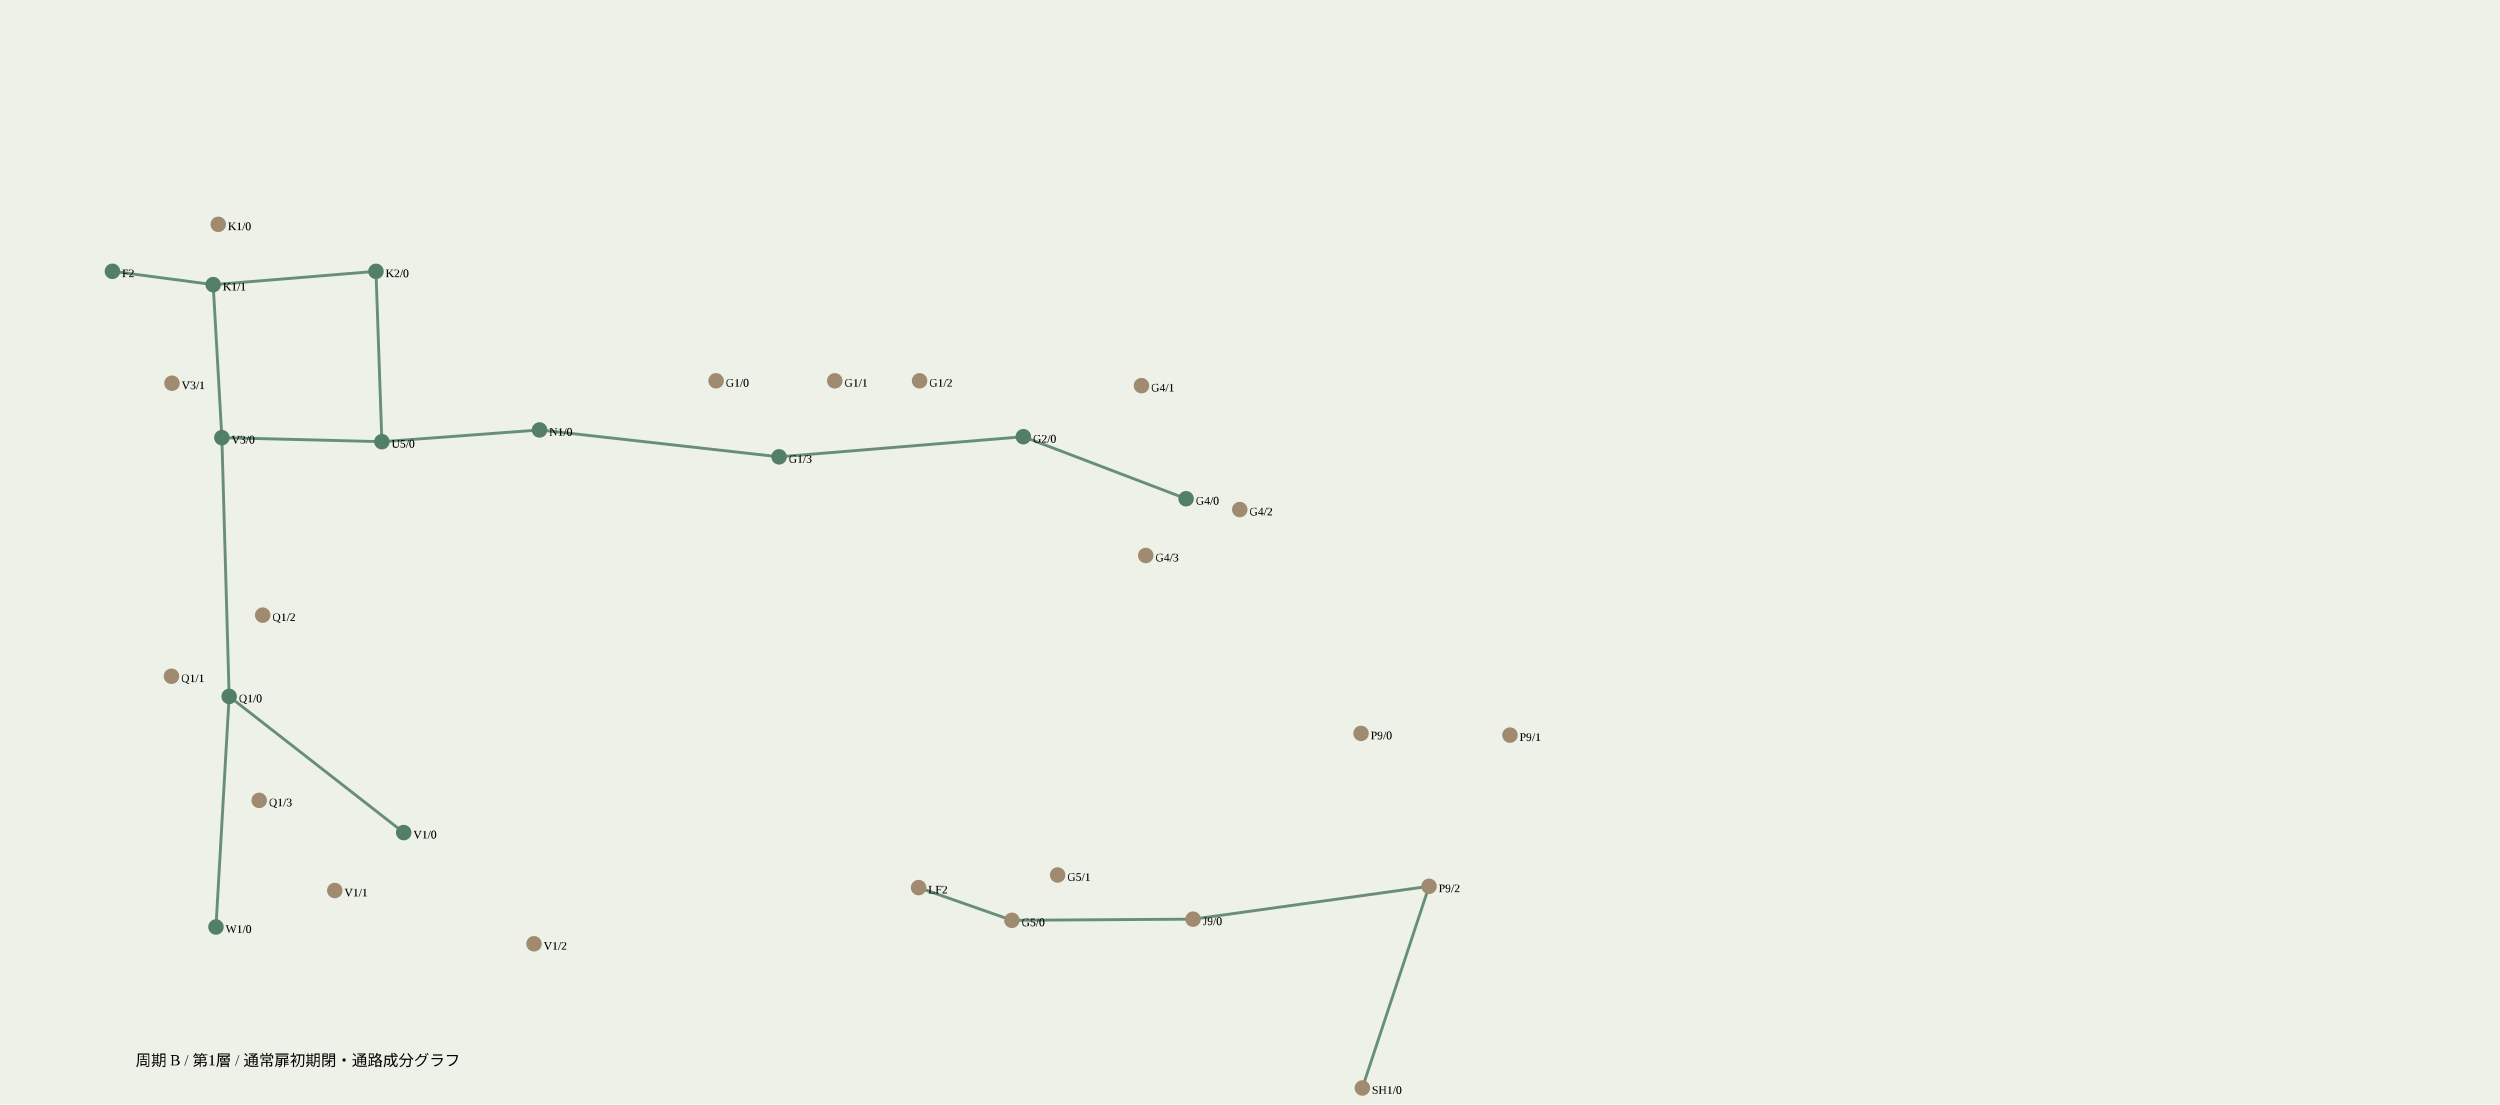
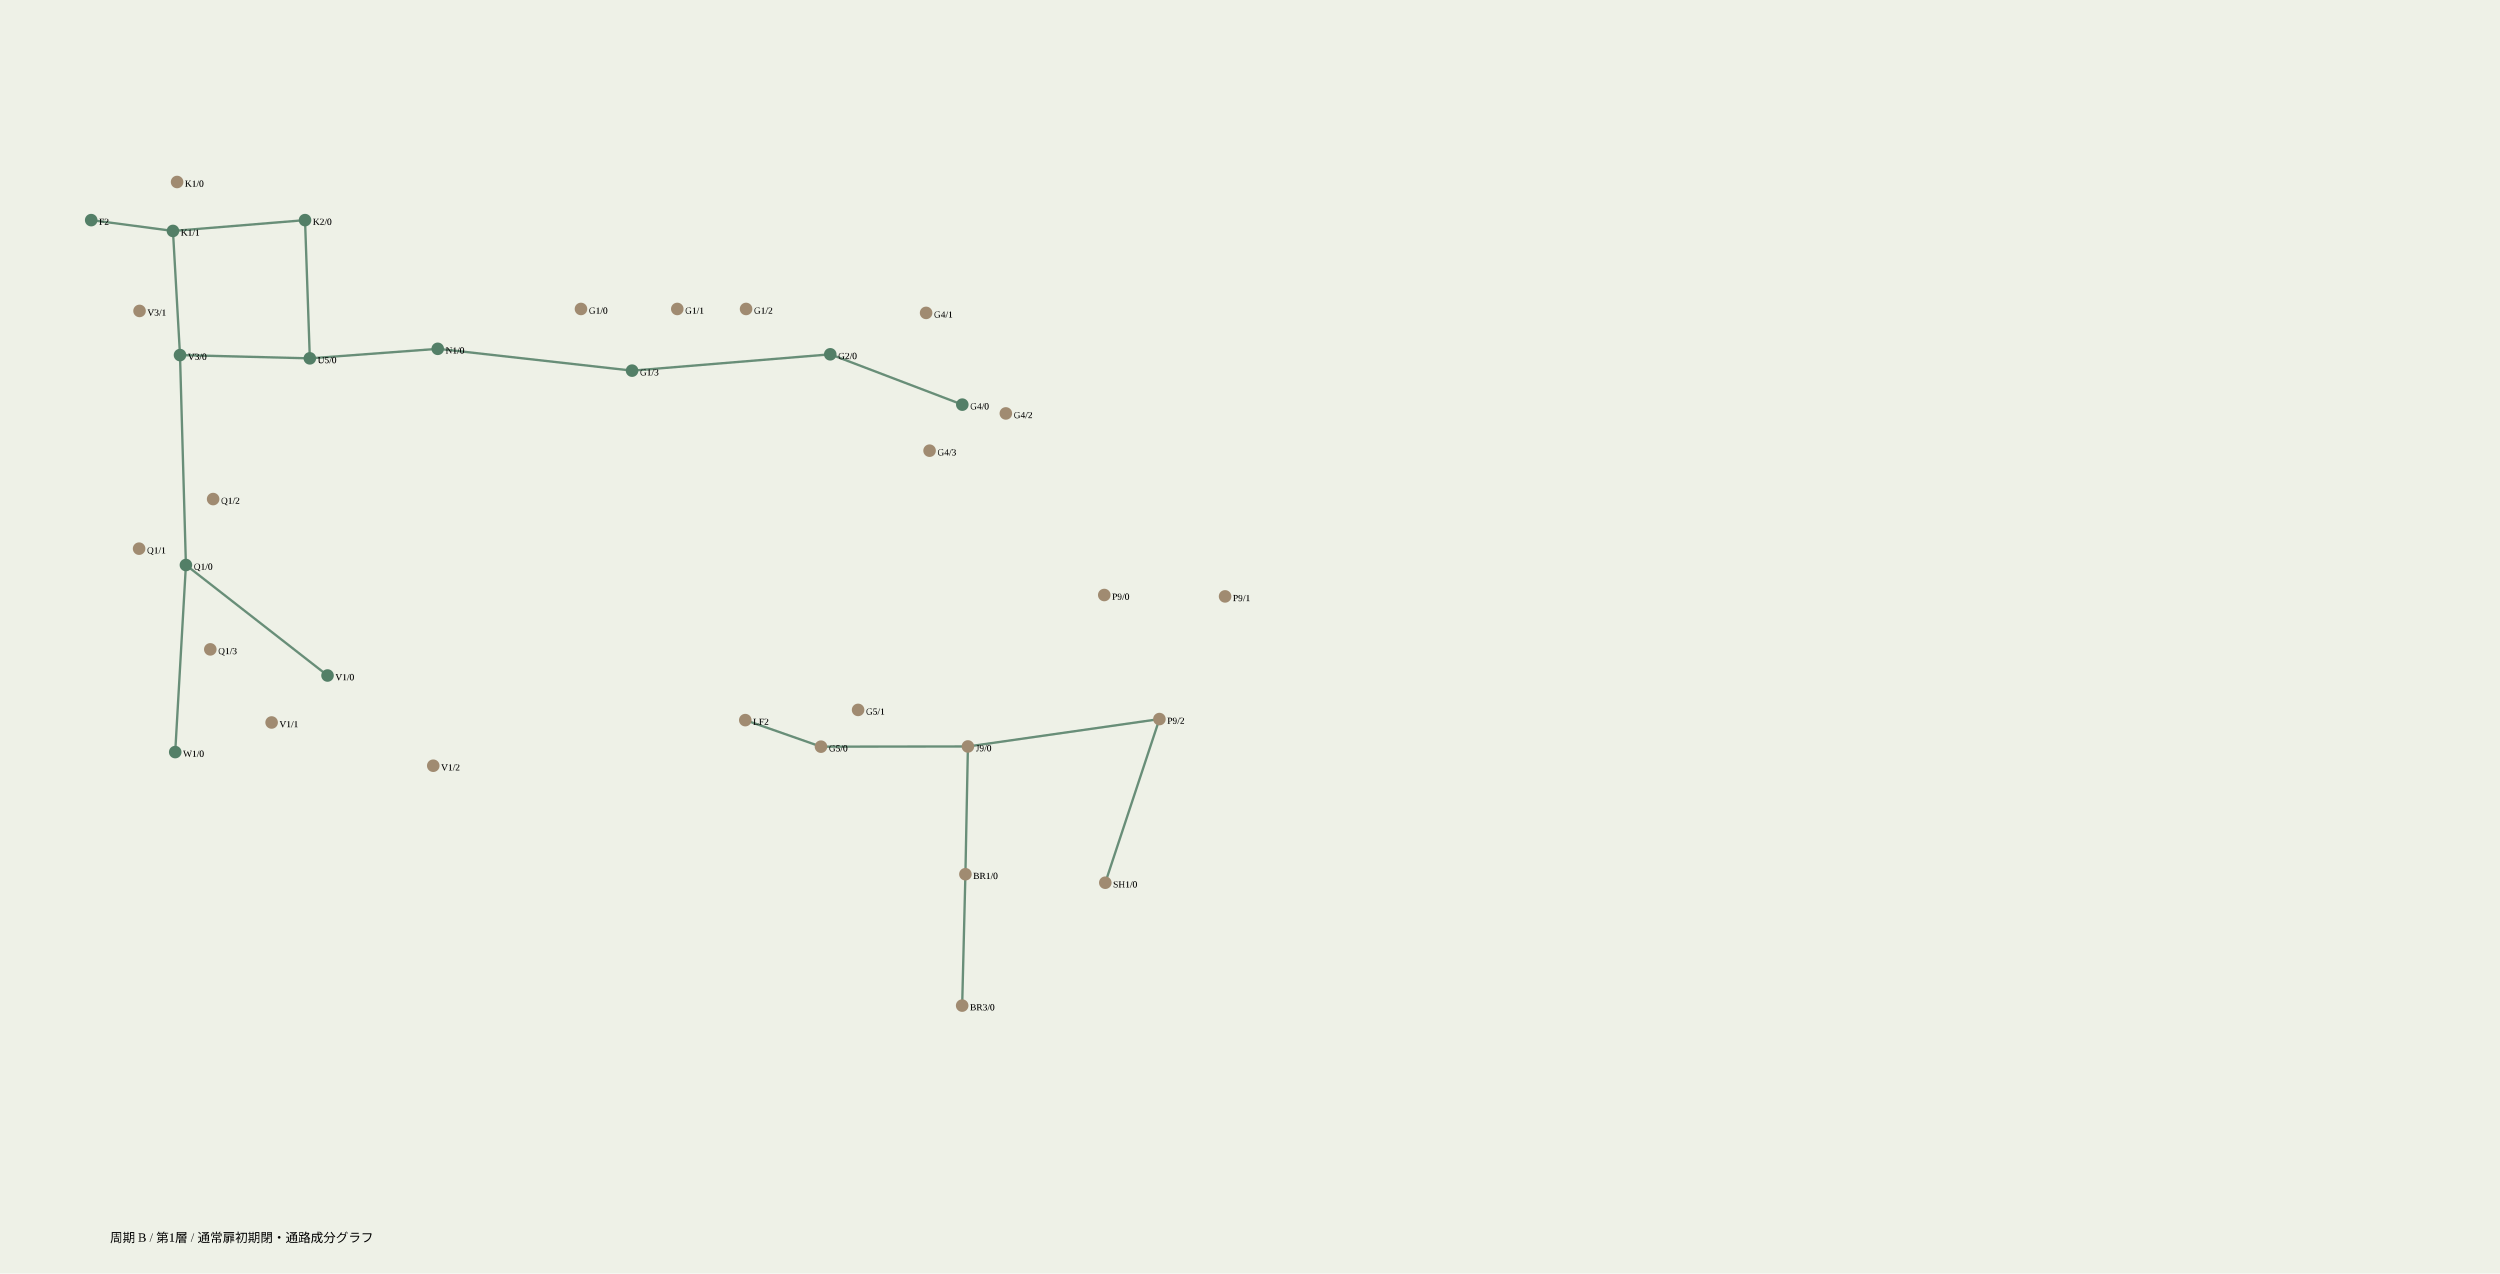
- <svg xmlns="http://www.w3.org/2000/svg" viewBox="-7 -10 129 57">
-   <rect x="-7" y="-10" width="129" height="57" fill="#eef1e7" />
+ <svg xmlns="http://www.w3.org/2000/svg" viewBox="-7 -10 159 81">
+   <rect x="-7" y="-10" width="159" height="81" fill="#eef1e7" />
  <line x1="4" y1="4.688" x2="12.4" y2="4" stroke="#688e78" stroke-width=".15" />
  <line x1="4" y1="4.688" x2="4.448" y2="12.583" stroke="#688e78" stroke-width=".15" />
  <line x1="12.4" y1="4" x2="12.705" y2="12.791" stroke="#688e78" stroke-width=".15" />
  <line x1="12.705" y1="12.791" x2="20.84" y2="12.185" stroke="#688e78" stroke-width=".15" />
  <line x1="20.84" y1="12.185" x2="33.2" y2="13.573" stroke="#688e78" stroke-width=".15" />
  <line x1="4.448" y1="12.583" x2="12.705" y2="12.791" stroke="#688e78" stroke-width=".15" />
  <line x1="4.448" y1="12.583" x2="4.824" y2="25.935" stroke="#688e78" stroke-width=".15" />
  <line x1="4.824" y1="25.935" x2="4.144" y2="37.833" stroke="#688e78" stroke-width=".15" />
  <line x1="4.824" y1="25.935" x2="13.831" y2="32.962" stroke="#688e78" stroke-width=".15" />
  <line x1="33.2" y1="13.573" x2="45.804" y2="12.534" stroke="#688e78" stroke-width=".15" />
  <line x1="45.804" y1="12.534" x2="54.202" y2="15.735" stroke="#688e78" stroke-width=".15" />
-   <line x1="45.214" y1="37.488" x2="54.561" y2="37.428" stroke="#688e78" stroke-width=".15" />
-   <line x1="54.561" y1="37.428" x2="66.739" y2="35.733" stroke="#688e78" stroke-width=".15" />
+   <line x1="45.214" y1="37.488" x2="54.559" y2="37.475" stroke="#688e78" stroke-width=".15" />
+   <line x1="54.559" y1="37.475" x2="66.739" y2="35.733" stroke="#688e78" stroke-width=".15" />
+   <line x1="54.559" y1="37.475" x2="54.4" y2="45.6" stroke="#688e78" stroke-width=".15" />
  <line x1="66.739" y1="35.733" x2="63.297" y2="46.141" stroke="#688e78" stroke-width=".15" />
+   <line x1="54.4" y1="45.6" x2="54.194" y2="53.956" stroke="#688e78" stroke-width=".15" />
  <line x1="40.4" y1="35.8" x2="45.214" y2="37.488" stroke="#688e78" stroke-width=".15" />
  <line x1="-1.2" y1="4" x2="4" y2="4.688" stroke="#688e78" stroke-width=".15" />
  <circle cx="4.263" cy="1.575" r=".4" fill="#a08b71" />
  <text x="4.763" y="1.875" font-size=".6">K1/0</text>
  <circle cx="4" cy="4.688" r=".4" fill="#537f67" />
  <text x="4.5" y="4.988" font-size=".6">K1/1</text>
  <circle cx="12.4" cy="4" r=".4" fill="#537f67" />
  <text x="12.9" y="4.3" font-size=".6">K2/0</text>
  <circle cx="12.705" cy="12.791" r=".4" fill="#537f67" />
  <text x="13.205" y="13.091" font-size=".6">U5/0</text>
  <circle cx="20.84" cy="12.185" r=".4" fill="#537f67" />
  <text x="21.34" y="12.485" font-size=".6">N1/0</text>
  <circle cx="13.831" cy="32.962" r=".4" fill="#537f67" />
  <text x="14.331" y="33.262" font-size=".6">V1/0</text>
  <circle cx="10.275" cy="35.95" r=".4" fill="#a08b71" />
  <text x="10.775" y="36.25" font-size=".6">V1/1</text>
  <circle cx="20.555" cy="38.7" r=".4" fill="#a08b71" />
  <text x="21.055" y="39" font-size=".6">V1/2</text>
  <circle cx="4.448" cy="12.583" r=".4" fill="#537f67" />
  <text x="4.948" y="12.883" font-size=".6">V3/0</text>
  <circle cx="1.875" cy="9.775" r=".4" fill="#a08b71" />
  <text x="2.375" y="10.075" font-size=".6">V3/1</text>
  <circle cx="4.824" cy="25.935" r=".4" fill="#537f67" />
  <text x="5.324" y="26.235" font-size=".6">Q1/0</text>
  <circle cx="1.847" cy="24.895" r=".4" fill="#a08b71" />
  <text x="2.347" y="25.195" font-size=".6">Q1/1</text>
  <circle cx="6.555" cy="21.741" r=".4" fill="#a08b71" />
  <text x="7.055" y="22.041" font-size=".6">Q1/2</text>
  <circle cx="6.375" cy="31.3" r=".4" fill="#a08b71" />
  <text x="6.875" y="31.6" font-size=".6">Q1/3</text>
  <circle cx="4.144" cy="37.833" r=".4" fill="#537f67" />
  <text x="4.644" y="38.133" font-size=".6">W1/0</text>
  <circle cx="29.95" cy="9.65" r=".4" fill="#a08b71" />
  <text x="30.45" y="9.95" font-size=".6">G1/0</text>
  <circle cx="36.075" cy="9.65" r=".4" fill="#a08b71" />
  <text x="36.575" y="9.95" font-size=".6">G1/1</text>
  <circle cx="40.45" cy="9.65" r=".4" fill="#a08b71" />
  <text x="40.95" y="9.95" font-size=".6">G1/2</text>
  <circle cx="33.2" cy="13.573" r=".4" fill="#537f67" />
  <text x="33.7" y="13.873" font-size=".6">G1/3</text>
  <circle cx="45.804" cy="12.534" r=".4" fill="#537f67" />
  <text x="46.304" y="12.834" font-size=".6">G2/0</text>
  <circle cx="54.202" cy="15.735" r=".4" fill="#537f67" />
  <text x="54.702" y="16.035" font-size=".6">G4/0</text>
  <circle cx="51.9" cy="9.9" r=".4" fill="#a08b71" />
  <text x="52.4" y="10.2" font-size=".6">G4/1</text>
  <circle cx="56.972" cy="16.294" r=".4" fill="#a08b71" />
  <text x="57.472" y="16.594" font-size=".6">G4/2</text>
  <circle cx="52.121" cy="18.663" r=".4" fill="#a08b71" />
  <text x="52.621" y="18.963" font-size=".6">G4/3</text>
  <circle cx="45.214" cy="37.488" r=".4" fill="#a08b71" />
  <text x="45.714" y="37.788" font-size=".6">G5/0</text>
  <circle cx="47.575" cy="35.15" r=".4" fill="#a08b71" />
  <text x="48.075" y="35.45" font-size=".6">G5/1</text>
-   <circle cx="54.561" cy="37.428" r=".4" fill="#a08b71" />
-   <text x="55.061" y="37.728" font-size=".6">J9/0</text>
+   <circle cx="54.559" cy="37.475" r=".4" fill="#a08b71" />
+   <text x="55.059" y="37.775" font-size=".6">J9/0</text>
  <circle cx="63.23" cy="27.843" r=".4" fill="#a08b71" />
  <text x="63.73" y="28.143" font-size=".6">P9/0</text>
  <circle cx="70.915" cy="27.931" r=".4" fill="#a08b71" />
  <text x="71.415" y="28.231" font-size=".6">P9/1</text>
  <circle cx="66.739" cy="35.733" r=".4" fill="#a08b71" />
  <text x="67.239" y="36.033" font-size=".6">P9/2</text>
  <circle cx="63.297" cy="46.141" r=".4" fill="#a08b71" />
  <text x="63.797" y="46.441" font-size=".6">SH1/0</text>
+   <circle cx="54.4" cy="45.6" r=".4" fill="#a08b71" />
+   <text x="54.9" y="45.9" font-size=".6">BR1/0</text>
+   <circle cx="54.194" cy="53.956" r=".4" fill="#a08b71" />
+   <text x="54.694" y="54.256" font-size=".6">BR3/0</text>
  <circle cx="-1.2" cy="4" r=".4" fill="#537f67" />
  <text x="-0.7" y="4.3" font-size=".6">F2</text>
  <circle cx="40.4" cy="35.8" r=".4" fill="#a08b71" />
  <text x="40.9" y="36.1" font-size=".6">LF2</text>
-   <text x="0" y="45" font-size=".8">周期 B / 第1層 / 通常扉初期閉・通路成分グラフ</text>
+   <text x="0" y="69" font-size=".8">周期 B / 第1層 / 通常扉初期閉・通路成分グラフ</text>
</svg>
